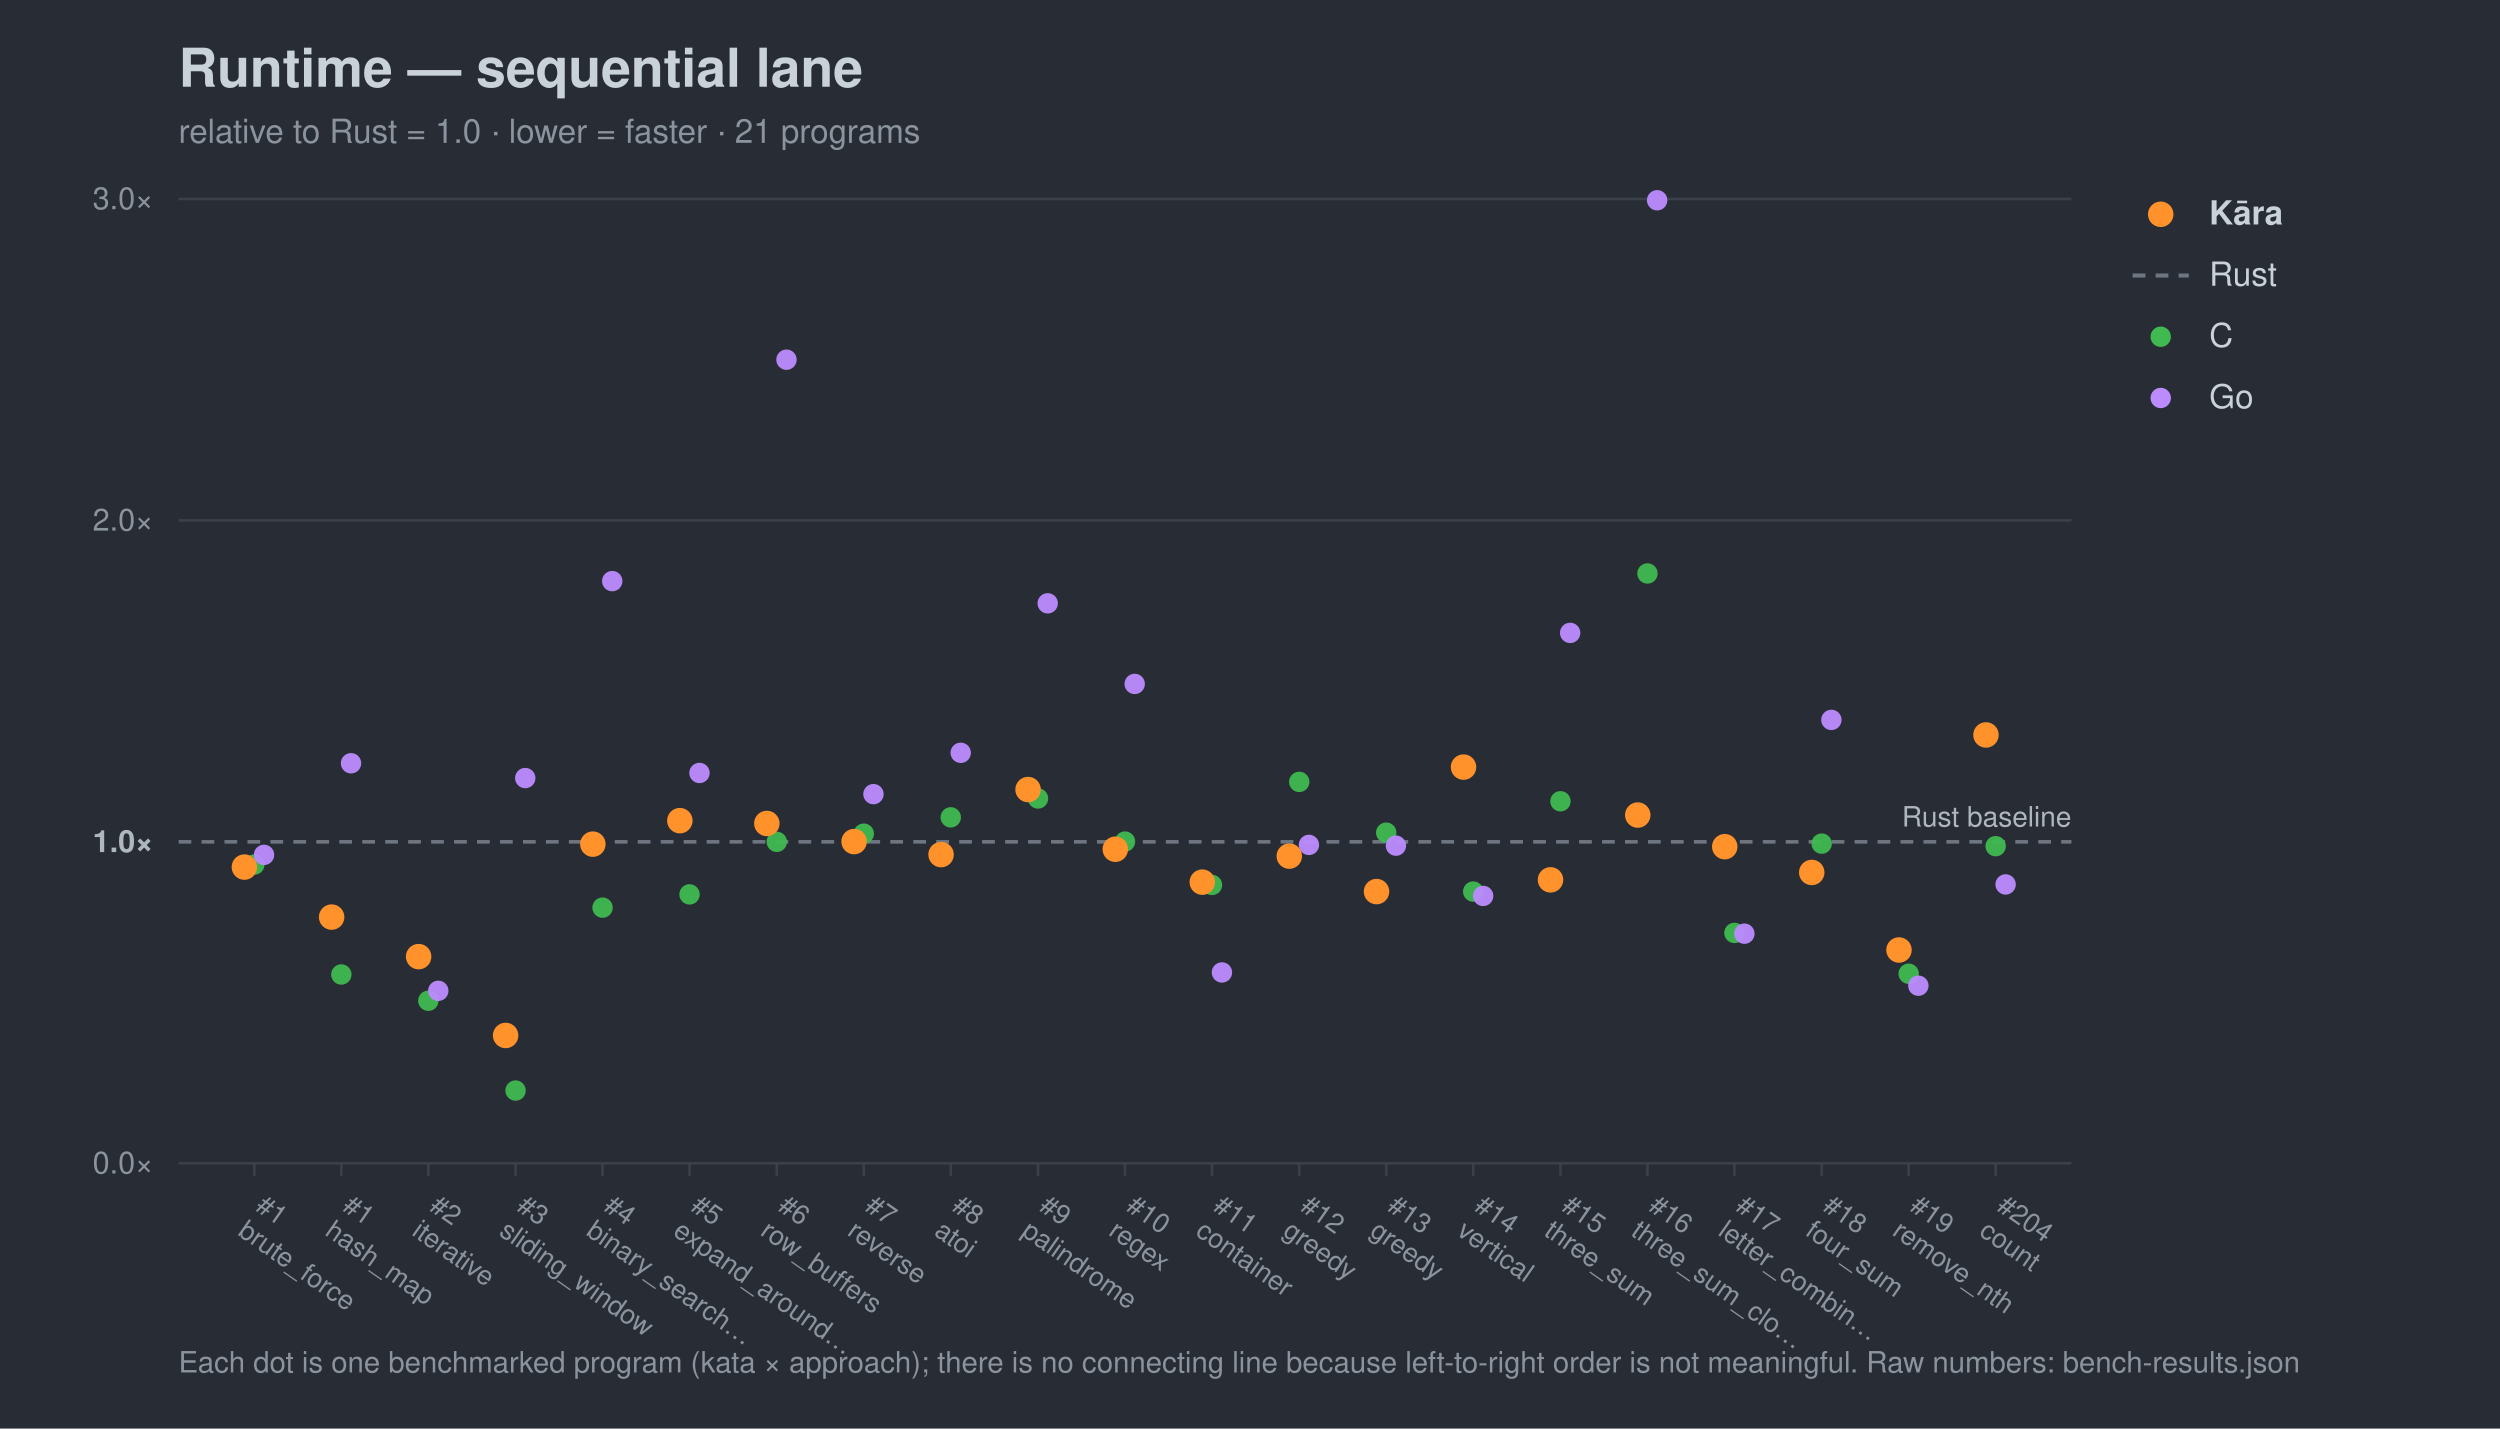
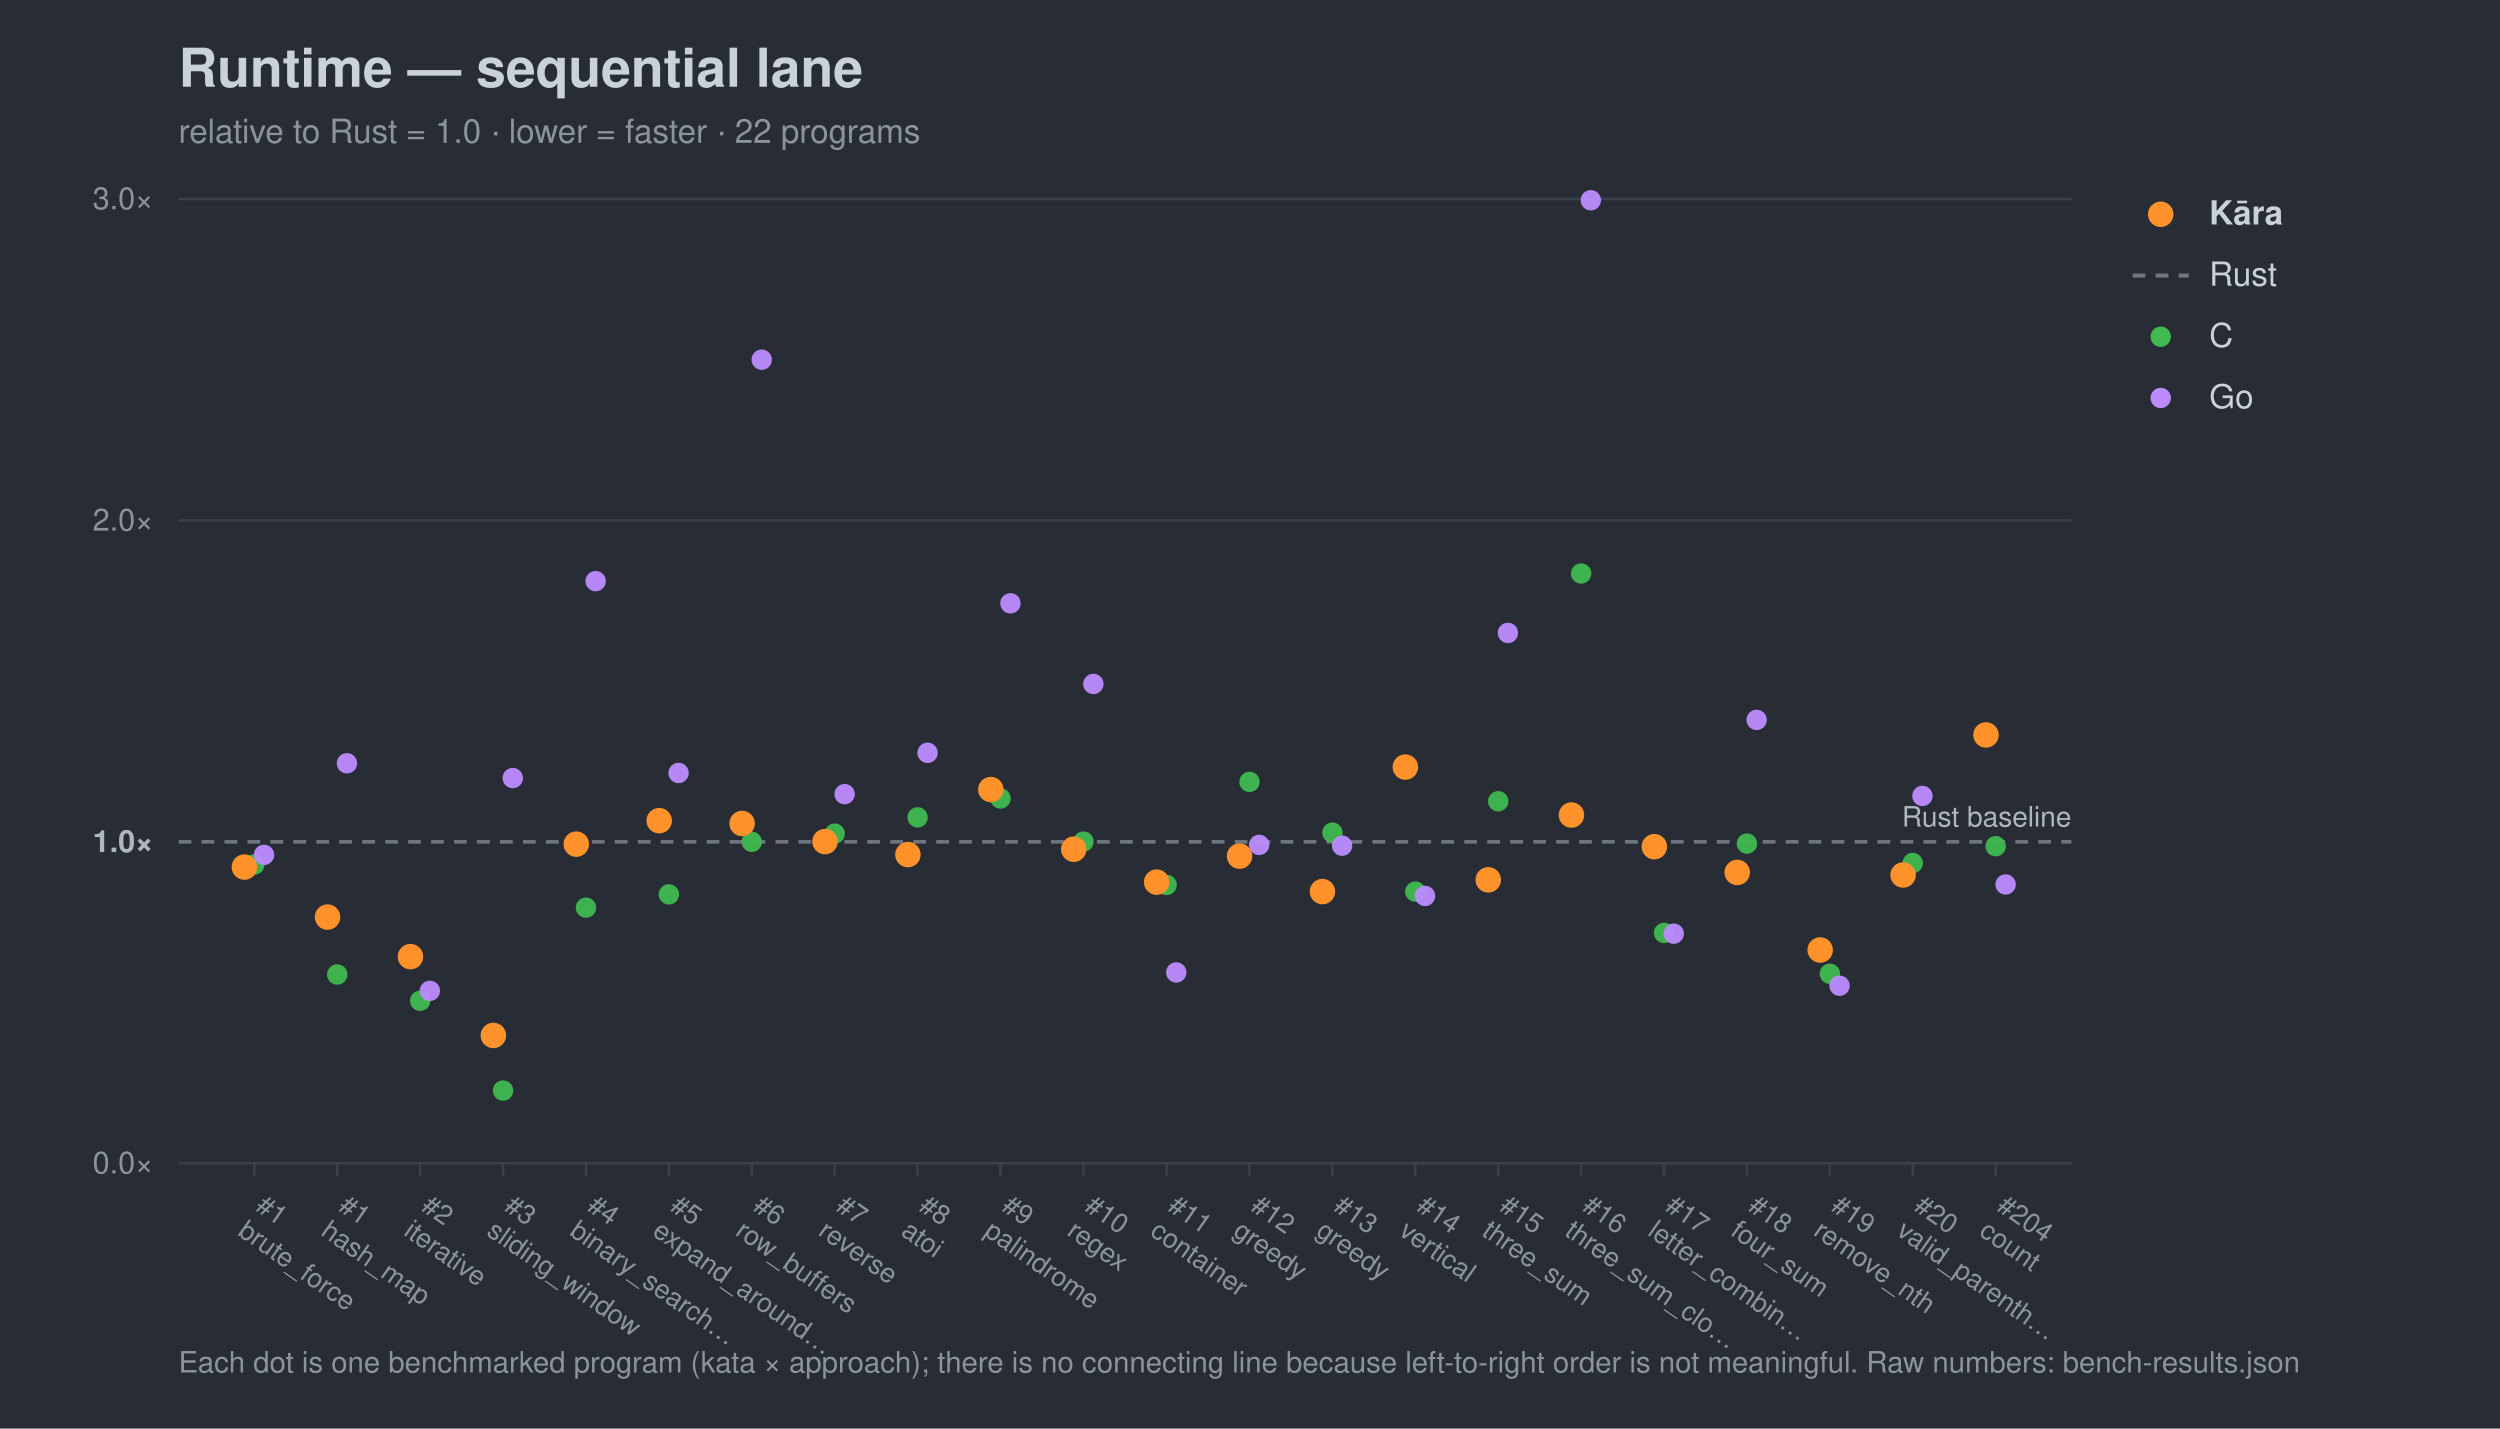
<svg xmlns="http://www.w3.org/2000/svg" width="980" height="560" viewBox="0 0 980 560" font-family="-apple-system,Segoe UI,Helvetica,Arial,sans-serif">
  <rect width="980" height="560" fill="#282c34" />
  <text x="70" y="34" font-size="21" font-weight="700" fill="#c9d1d9">Runtime — sequential lane</text>
-   <text x="70" y="56" font-size="13" fill="#8b949e">relative to Rust = 1.0 · lower = faster · 21 programs</text>
+   <text x="70" y="56" font-size="13" fill="#8b949e">relative to Rust = 1.0 · lower = faster · 22 programs</text>
  <line x1="70" y1="456.0" x2="812" y2="456.0" stroke="#3b414b" stroke-width="1" />
  <text x="60" y="460.0" font-size="12" text-anchor="end" fill="#8b949e">0.0×</text>
  <line x1="70" y1="330.0" x2="812" y2="330.0" stroke="#6e7681" stroke-width="1.4" stroke-dasharray="5 4" />
  <text x="60" y="334.0" font-size="12" text-anchor="end" fill="#aeb6c0" font-weight="700">1.0×</text>
  <line x1="70" y1="204.0" x2="812" y2="204.0" stroke="#3b414b" stroke-width="1" />
  <text x="60" y="208.0" font-size="12" text-anchor="end" fill="#8b949e">2.0×</text>
  <line x1="70" y1="78.0" x2="812" y2="78.0" stroke="#3b414b" stroke-width="1" />
  <text x="60" y="82.0" font-size="12" text-anchor="end" fill="#8b949e">3.0×</text>
  <text x="812" y="324.0" font-size="11" text-anchor="end" fill="#aeb6c0">Rust baseline</text>
  <line x1="99.7" y1="456" x2="99.7" y2="461" stroke="#3b414b" />
  <g transform="translate(99.7,474) rotate(35)">
    <text x="0" y="0" font-size="10.5" fill="#8b949e">#1</text>
    <text x="0" y="12" font-size="10.5" fill="#8b949e">brute_force</text>
  </g>
-   <line x1="133.8" y1="456" x2="133.8" y2="461" stroke="#3b414b" />
-   <g transform="translate(133.8,474) rotate(35)">
+   <line x1="132.2" y1="456" x2="132.2" y2="461" stroke="#3b414b" />
+   <g transform="translate(132.2,474) rotate(35)">
    <text x="0" y="0" font-size="10.5" fill="#8b949e">#1</text>
    <text x="0" y="12" font-size="10.5" fill="#8b949e">hash_map</text>
  </g>
-   <line x1="167.9" y1="456" x2="167.9" y2="461" stroke="#3b414b" />
-   <g transform="translate(167.9,474) rotate(35)">
+   <line x1="164.7" y1="456" x2="164.7" y2="461" stroke="#3b414b" />
+   <g transform="translate(164.7,474) rotate(35)">
    <text x="0" y="0" font-size="10.5" fill="#8b949e">#2</text>
    <text x="0" y="12" font-size="10.5" fill="#8b949e">iterative</text>
  </g>
-   <line x1="202.1" y1="456" x2="202.1" y2="461" stroke="#3b414b" />
-   <g transform="translate(202.1,474) rotate(35)">
+   <line x1="197.2" y1="456" x2="197.2" y2="461" stroke="#3b414b" />
+   <g transform="translate(197.2,474) rotate(35)">
    <text x="0" y="0" font-size="10.5" fill="#8b949e">#3</text>
    <text x="0" y="12" font-size="10.5" fill="#8b949e">sliding_window</text>
  </g>
-   <line x1="236.2" y1="456" x2="236.2" y2="461" stroke="#3b414b" />
-   <g transform="translate(236.2,474) rotate(35)">
+   <line x1="229.7" y1="456" x2="229.7" y2="461" stroke="#3b414b" />
+   <g transform="translate(229.7,474) rotate(35)">
    <text x="0" y="0" font-size="10.5" fill="#8b949e">#4</text>
    <text x="0" y="12" font-size="10.5" fill="#8b949e">binary_search…</text>
  </g>
-   <line x1="270.3" y1="456" x2="270.3" y2="461" stroke="#3b414b" />
-   <g transform="translate(270.3,474) rotate(35)">
+   <line x1="262.2" y1="456" x2="262.2" y2="461" stroke="#3b414b" />
+   <g transform="translate(262.2,474) rotate(35)">
    <text x="0" y="0" font-size="10.5" fill="#8b949e">#5</text>
    <text x="0" y="12" font-size="10.5" fill="#8b949e">expand_around…</text>
  </g>
-   <line x1="304.5" y1="456" x2="304.5" y2="461" stroke="#3b414b" />
-   <g transform="translate(304.5,474) rotate(35)">
+   <line x1="294.7" y1="456" x2="294.7" y2="461" stroke="#3b414b" />
+   <g transform="translate(294.7,474) rotate(35)">
    <text x="0" y="0" font-size="10.5" fill="#8b949e">#6</text>
    <text x="0" y="12" font-size="10.5" fill="#8b949e">row_buffers</text>
  </g>
-   <line x1="338.6" y1="456" x2="338.6" y2="461" stroke="#3b414b" />
-   <g transform="translate(338.6,474) rotate(35)">
+   <line x1="327.2" y1="456" x2="327.2" y2="461" stroke="#3b414b" />
+   <g transform="translate(327.2,474) rotate(35)">
    <text x="0" y="0" font-size="10.5" fill="#8b949e">#7</text>
    <text x="0" y="12" font-size="10.5" fill="#8b949e">reverse</text>
  </g>
-   <line x1="372.7" y1="456" x2="372.7" y2="461" stroke="#3b414b" />
-   <g transform="translate(372.7,474) rotate(35)">
+   <line x1="359.7" y1="456" x2="359.7" y2="461" stroke="#3b414b" />
+   <g transform="translate(359.7,474) rotate(35)">
    <text x="0" y="0" font-size="10.5" fill="#8b949e">#8</text>
    <text x="0" y="12" font-size="10.5" fill="#8b949e">atoi</text>
  </g>
-   <line x1="406.9" y1="456" x2="406.9" y2="461" stroke="#3b414b" />
-   <g transform="translate(406.9,474) rotate(35)">
+   <line x1="392.2" y1="456" x2="392.2" y2="461" stroke="#3b414b" />
+   <g transform="translate(392.2,474) rotate(35)">
    <text x="0" y="0" font-size="10.5" fill="#8b949e">#9</text>
    <text x="0" y="12" font-size="10.5" fill="#8b949e">palindrome</text>
  </g>
-   <line x1="441.0" y1="456" x2="441.0" y2="461" stroke="#3b414b" />
-   <g transform="translate(441.0,474) rotate(35)">
+   <line x1="424.7" y1="456" x2="424.7" y2="461" stroke="#3b414b" />
+   <g transform="translate(424.7,474) rotate(35)">
    <text x="0" y="0" font-size="10.5" fill="#8b949e">#10</text>
    <text x="0" y="12" font-size="10.5" fill="#8b949e">regex</text>
  </g>
-   <line x1="475.1" y1="456" x2="475.1" y2="461" stroke="#3b414b" />
-   <g transform="translate(475.1,474) rotate(35)">
+   <line x1="457.3" y1="456" x2="457.3" y2="461" stroke="#3b414b" />
+   <g transform="translate(457.3,474) rotate(35)">
    <text x="0" y="0" font-size="10.5" fill="#8b949e">#11</text>
    <text x="0" y="12" font-size="10.5" fill="#8b949e">container</text>
  </g>
-   <line x1="509.3" y1="456" x2="509.3" y2="461" stroke="#3b414b" />
-   <g transform="translate(509.3,474) rotate(35)">
+   <line x1="489.8" y1="456" x2="489.8" y2="461" stroke="#3b414b" />
+   <g transform="translate(489.8,474) rotate(35)">
    <text x="0" y="0" font-size="10.5" fill="#8b949e">#12</text>
    <text x="0" y="12" font-size="10.5" fill="#8b949e">greedy</text>
  </g>
-   <line x1="543.4" y1="456" x2="543.4" y2="461" stroke="#3b414b" />
-   <g transform="translate(543.4,474) rotate(35)">
+   <line x1="522.3" y1="456" x2="522.3" y2="461" stroke="#3b414b" />
+   <g transform="translate(522.3,474) rotate(35)">
    <text x="0" y="0" font-size="10.5" fill="#8b949e">#13</text>
    <text x="0" y="12" font-size="10.5" fill="#8b949e">greedy</text>
  </g>
-   <line x1="577.5" y1="456" x2="577.5" y2="461" stroke="#3b414b" />
-   <g transform="translate(577.5,474) rotate(35)">
+   <line x1="554.8" y1="456" x2="554.8" y2="461" stroke="#3b414b" />
+   <g transform="translate(554.8,474) rotate(35)">
    <text x="0" y="0" font-size="10.5" fill="#8b949e">#14</text>
    <text x="0" y="12" font-size="10.5" fill="#8b949e">vertical</text>
  </g>
-   <line x1="611.7" y1="456" x2="611.7" y2="461" stroke="#3b414b" />
-   <g transform="translate(611.7,474) rotate(35)">
+   <line x1="587.3" y1="456" x2="587.3" y2="461" stroke="#3b414b" />
+   <g transform="translate(587.3,474) rotate(35)">
    <text x="0" y="0" font-size="10.5" fill="#8b949e">#15</text>
    <text x="0" y="12" font-size="10.5" fill="#8b949e">three_sum</text>
  </g>
-   <line x1="645.8" y1="456" x2="645.8" y2="461" stroke="#3b414b" />
-   <g transform="translate(645.8,474) rotate(35)">
+   <line x1="619.8" y1="456" x2="619.8" y2="461" stroke="#3b414b" />
+   <g transform="translate(619.8,474) rotate(35)">
    <text x="0" y="0" font-size="10.5" fill="#8b949e">#16</text>
    <text x="0" y="12" font-size="10.5" fill="#8b949e">three_sum_clo…</text>
  </g>
-   <line x1="679.9" y1="456" x2="679.9" y2="461" stroke="#3b414b" />
-   <g transform="translate(679.9,474) rotate(35)">
+   <line x1="652.3" y1="456" x2="652.3" y2="461" stroke="#3b414b" />
+   <g transform="translate(652.3,474) rotate(35)">
    <text x="0" y="0" font-size="10.5" fill="#8b949e">#17</text>
    <text x="0" y="12" font-size="10.5" fill="#8b949e">letter_combin…</text>
  </g>
-   <line x1="714.1" y1="456" x2="714.1" y2="461" stroke="#3b414b" />
-   <g transform="translate(714.1,474) rotate(35)">
+   <line x1="684.8" y1="456" x2="684.8" y2="461" stroke="#3b414b" />
+   <g transform="translate(684.8,474) rotate(35)">
    <text x="0" y="0" font-size="10.5" fill="#8b949e">#18</text>
    <text x="0" y="12" font-size="10.5" fill="#8b949e">four_sum</text>
  </g>
-   <line x1="748.2" y1="456" x2="748.2" y2="461" stroke="#3b414b" />
-   <g transform="translate(748.2,474) rotate(35)">
+   <line x1="717.3" y1="456" x2="717.3" y2="461" stroke="#3b414b" />
+   <g transform="translate(717.3,474) rotate(35)">
    <text x="0" y="0" font-size="10.5" fill="#8b949e">#19</text>
    <text x="0" y="12" font-size="10.5" fill="#8b949e">remove_nth</text>
+   </g>
+   <line x1="749.8" y1="456" x2="749.8" y2="461" stroke="#3b414b" />
+   <g transform="translate(749.8,474) rotate(35)">
+     <text x="0" y="0" font-size="10.5" fill="#8b949e">#20</text>
+     <text x="0" y="12" font-size="10.5" fill="#8b949e">valid_parenth…</text>
  </g>
  <line x1="782.3" y1="456" x2="782.3" y2="461" stroke="#3b414b" />
  <g transform="translate(782.3,474) rotate(35)">
    <text x="0" y="0" font-size="10.5" fill="#8b949e">#204</text>
    <text x="0" y="12" font-size="10.5" fill="#8b949e">count</text>
  </g>
  <circle cx="99.7" cy="338.9" r="4.0" fill="#3fb950" opacity="0.95" />
-   <circle cx="133.8" cy="382.0" r="4.0" fill="#3fb950" opacity="0.95" />
-   <circle cx="167.9" cy="392.3" r="4.0" fill="#3fb950" opacity="0.95" />
-   <circle cx="202.1" cy="427.5" r="4.0" fill="#3fb950" opacity="0.95" />
-   <circle cx="236.2" cy="355.8" r="4.0" fill="#3fb950" opacity="0.95" />
-   <circle cx="270.3" cy="350.6" r="4.0" fill="#3fb950" opacity="0.95" />
-   <circle cx="304.5" cy="330.0" r="4.0" fill="#3fb950" opacity="0.95" />
-   <circle cx="338.6" cy="326.8" r="4.0" fill="#3fb950" opacity="0.95" />
-   <circle cx="372.7" cy="320.4" r="4.0" fill="#3fb950" opacity="0.95" />
-   <circle cx="406.9" cy="313.0" r="4.0" fill="#3fb950" opacity="0.95" />
-   <circle cx="441.0" cy="329.9" r="4.0" fill="#3fb950" opacity="0.95" />
-   <circle cx="475.1" cy="346.9" r="4.0" fill="#3fb950" opacity="0.95" />
-   <circle cx="509.3" cy="306.5" r="4.0" fill="#3fb950" opacity="0.95" />
-   <circle cx="543.4" cy="326.4" r="4.0" fill="#3fb950" opacity="0.95" />
-   <circle cx="577.5" cy="349.5" r="4.0" fill="#3fb950" opacity="0.95" />
-   <circle cx="611.7" cy="314.1" r="4.0" fill="#3fb950" opacity="0.95" />
-   <circle cx="645.8" cy="224.8" r="4.0" fill="#3fb950" opacity="0.95" />
-   <circle cx="679.9" cy="365.7" r="4.0" fill="#3fb950" opacity="0.95" />
-   <circle cx="714.1" cy="330.7" r="4.0" fill="#3fb950" opacity="0.95" />
-   <circle cx="748.2" cy="381.7" r="4.0" fill="#3fb950" opacity="0.95" />
+   <circle cx="132.2" cy="382.0" r="4.0" fill="#3fb950" opacity="0.95" />
+   <circle cx="164.7" cy="392.3" r="4.0" fill="#3fb950" opacity="0.95" />
+   <circle cx="197.2" cy="427.5" r="4.0" fill="#3fb950" opacity="0.95" />
+   <circle cx="229.7" cy="355.8" r="4.0" fill="#3fb950" opacity="0.95" />
+   <circle cx="262.2" cy="350.6" r="4.0" fill="#3fb950" opacity="0.95" />
+   <circle cx="294.7" cy="330.0" r="4.0" fill="#3fb950" opacity="0.95" />
+   <circle cx="327.2" cy="326.8" r="4.0" fill="#3fb950" opacity="0.95" />
+   <circle cx="359.7" cy="320.4" r="4.0" fill="#3fb950" opacity="0.95" />
+   <circle cx="392.2" cy="313.0" r="4.0" fill="#3fb950" opacity="0.95" />
+   <circle cx="424.7" cy="329.9" r="4.0" fill="#3fb950" opacity="0.95" />
+   <circle cx="457.3" cy="346.9" r="4.0" fill="#3fb950" opacity="0.95" />
+   <circle cx="489.8" cy="306.5" r="4.0" fill="#3fb950" opacity="0.95" />
+   <circle cx="522.3" cy="326.4" r="4.0" fill="#3fb950" opacity="0.95" />
+   <circle cx="554.8" cy="349.5" r="4.0" fill="#3fb950" opacity="0.95" />
+   <circle cx="587.3" cy="314.1" r="4.0" fill="#3fb950" opacity="0.95" />
+   <circle cx="619.8" cy="224.8" r="4.0" fill="#3fb950" opacity="0.95" />
+   <circle cx="652.3" cy="365.7" r="4.0" fill="#3fb950" opacity="0.95" />
+   <circle cx="684.8" cy="330.7" r="4.0" fill="#3fb950" opacity="0.95" />
+   <circle cx="717.3" cy="381.7" r="4.0" fill="#3fb950" opacity="0.95" />
+   <circle cx="749.8" cy="338.3" r="4.0" fill="#3fb950" opacity="0.95" />
  <circle cx="782.3" cy="331.7" r="4.0" fill="#3fb950" opacity="0.95" />
  <circle cx="103.5" cy="335.1" r="4.0" fill="#bc8cff" opacity="0.95" />
-   <circle cx="137.6" cy="299.2" r="4.0" fill="#bc8cff" opacity="0.95" />
-   <circle cx="171.8" cy="388.4" r="4.0" fill="#bc8cff" opacity="0.95" />
-   <circle cx="205.9" cy="305.0" r="4.0" fill="#bc8cff" opacity="0.95" />
-   <circle cx="240.0" cy="227.8" r="4.0" fill="#bc8cff" opacity="0.95" />
-   <circle cx="274.2" cy="303.0" r="4.0" fill="#bc8cff" opacity="0.95" />
-   <circle cx="308.3" cy="141.0" r="4.0" fill="#bc8cff" opacity="0.95" />
-   <circle cx="342.4" cy="311.3" r="4.0" fill="#bc8cff" opacity="0.95" />
-   <circle cx="376.6" cy="295.1" r="4.0" fill="#bc8cff" opacity="0.95" />
-   <circle cx="410.7" cy="236.5" r="4.0" fill="#bc8cff" opacity="0.95" />
-   <circle cx="444.8" cy="268.1" r="4.0" fill="#bc8cff" opacity="0.95" />
-   <circle cx="479.0" cy="381.2" r="4.0" fill="#bc8cff" opacity="0.95" />
-   <circle cx="513.1" cy="331.2" r="4.0" fill="#bc8cff" opacity="0.95" />
-   <circle cx="547.2" cy="331.5" r="4.0" fill="#bc8cff" opacity="0.95" />
-   <circle cx="581.4" cy="351.2" r="4.0" fill="#bc8cff" opacity="0.95" />
-   <circle cx="615.5" cy="248.1" r="4.0" fill="#bc8cff" opacity="0.95" />
-   <circle cx="649.6" cy="78.5" r="4.0" fill="#bc8cff" opacity="0.95" />
-   <circle cx="683.8" cy="366.0" r="4.0" fill="#bc8cff" opacity="0.95" />
-   <circle cx="717.9" cy="282.2" r="4.0" fill="#bc8cff" opacity="0.95" />
-   <circle cx="752.0" cy="386.4" r="4.0" fill="#bc8cff" opacity="0.95" />
+   <circle cx="136.0" cy="299.2" r="4.0" fill="#bc8cff" opacity="0.95" />
+   <circle cx="168.5" cy="388.4" r="4.0" fill="#bc8cff" opacity="0.95" />
+   <circle cx="201.0" cy="305.0" r="4.0" fill="#bc8cff" opacity="0.95" />
+   <circle cx="233.5" cy="227.8" r="4.0" fill="#bc8cff" opacity="0.95" />
+   <circle cx="266.0" cy="303.0" r="4.0" fill="#bc8cff" opacity="0.95" />
+   <circle cx="298.6" cy="141.0" r="4.0" fill="#bc8cff" opacity="0.95" />
+   <circle cx="331.1" cy="311.3" r="4.0" fill="#bc8cff" opacity="0.95" />
+   <circle cx="363.6" cy="295.1" r="4.0" fill="#bc8cff" opacity="0.95" />
+   <circle cx="396.1" cy="236.5" r="4.0" fill="#bc8cff" opacity="0.95" />
+   <circle cx="428.6" cy="268.1" r="4.0" fill="#bc8cff" opacity="0.95" />
+   <circle cx="461.1" cy="381.2" r="4.0" fill="#bc8cff" opacity="0.95" />
+   <circle cx="493.6" cy="331.2" r="4.0" fill="#bc8cff" opacity="0.95" />
+   <circle cx="526.1" cy="331.5" r="4.0" fill="#bc8cff" opacity="0.95" />
+   <circle cx="558.6" cy="351.2" r="4.0" fill="#bc8cff" opacity="0.95" />
+   <circle cx="591.1" cy="248.1" r="4.0" fill="#bc8cff" opacity="0.95" />
+   <circle cx="623.6" cy="78.5" r="4.0" fill="#bc8cff" opacity="0.95" />
+   <circle cx="656.1" cy="366.0" r="4.0" fill="#bc8cff" opacity="0.95" />
+   <circle cx="688.6" cy="282.2" r="4.0" fill="#bc8cff" opacity="0.95" />
+   <circle cx="721.1" cy="386.4" r="4.0" fill="#bc8cff" opacity="0.95" />
+   <circle cx="753.6" cy="312.0" r="4.0" fill="#bc8cff" opacity="0.95" />
  <circle cx="786.2" cy="346.7" r="4.0" fill="#bc8cff" opacity="0.95" />
  <circle cx="95.8" cy="339.9" r="5.0" fill="#ff922b" opacity="1.0" />
-   <circle cx="130.0" cy="359.5" r="5.0" fill="#ff922b" opacity="1.0" />
-   <circle cx="164.1" cy="375.0" r="5.0" fill="#ff922b" opacity="1.0" />
-   <circle cx="198.2" cy="405.9" r="5.0" fill="#ff922b" opacity="1.0" />
-   <circle cx="232.4" cy="330.9" r="5.0" fill="#ff922b" opacity="1.0" />
-   <circle cx="266.5" cy="321.7" r="5.0" fill="#ff922b" opacity="1.0" />
-   <circle cx="300.6" cy="322.8" r="5.0" fill="#ff922b" opacity="1.0" />
-   <circle cx="334.8" cy="329.9" r="5.0" fill="#ff922b" opacity="1.0" />
-   <circle cx="368.9" cy="335.0" r="5.0" fill="#ff922b" opacity="1.0" />
-   <circle cx="403.0" cy="309.5" r="5.0" fill="#ff922b" opacity="1.0" />
-   <circle cx="437.2" cy="332.9" r="5.0" fill="#ff922b" opacity="1.0" />
-   <circle cx="471.3" cy="345.8" r="5.0" fill="#ff922b" opacity="1.0" />
-   <circle cx="505.4" cy="335.6" r="5.0" fill="#ff922b" opacity="1.0" />
-   <circle cx="539.6" cy="349.5" r="5.0" fill="#ff922b" opacity="1.0" />
-   <circle cx="573.7" cy="300.7" r="5.0" fill="#ff922b" opacity="1.0" />
-   <circle cx="607.8" cy="344.9" r="5.0" fill="#ff922b" opacity="1.0" />
-   <circle cx="642.0" cy="319.5" r="5.0" fill="#ff922b" opacity="1.0" />
-   <circle cx="676.1" cy="331.9" r="5.0" fill="#ff922b" opacity="1.0" />
-   <circle cx="710.2" cy="342.0" r="5.0" fill="#ff922b" opacity="1.0" />
-   <circle cx="744.4" cy="372.4" r="5.0" fill="#ff922b" opacity="1.0" />
+   <circle cx="128.4" cy="359.5" r="5.0" fill="#ff922b" opacity="1.0" />
+   <circle cx="160.9" cy="375.0" r="5.0" fill="#ff922b" opacity="1.0" />
+   <circle cx="193.4" cy="405.9" r="5.0" fill="#ff922b" opacity="1.0" />
+   <circle cx="225.9" cy="330.9" r="5.0" fill="#ff922b" opacity="1.0" />
+   <circle cx="258.4" cy="321.7" r="5.0" fill="#ff922b" opacity="1.0" />
+   <circle cx="290.9" cy="322.8" r="5.0" fill="#ff922b" opacity="1.0" />
+   <circle cx="323.4" cy="329.9" r="5.0" fill="#ff922b" opacity="1.0" />
+   <circle cx="355.9" cy="335.0" r="5.0" fill="#ff922b" opacity="1.0" />
+   <circle cx="388.4" cy="309.5" r="5.0" fill="#ff922b" opacity="1.0" />
+   <circle cx="420.9" cy="332.9" r="5.0" fill="#ff922b" opacity="1.0" />
+   <circle cx="453.4" cy="345.8" r="5.0" fill="#ff922b" opacity="1.0" />
+   <circle cx="485.9" cy="335.6" r="5.0" fill="#ff922b" opacity="1.0" />
+   <circle cx="518.4" cy="349.5" r="5.0" fill="#ff922b" opacity="1.0" />
+   <circle cx="550.9" cy="300.7" r="5.0" fill="#ff922b" opacity="1.0" />
+   <circle cx="583.4" cy="344.9" r="5.0" fill="#ff922b" opacity="1.0" />
+   <circle cx="616.0" cy="319.5" r="5.0" fill="#ff922b" opacity="1.0" />
+   <circle cx="648.5" cy="331.9" r="5.0" fill="#ff922b" opacity="1.0" />
+   <circle cx="681.0" cy="342.0" r="5.0" fill="#ff922b" opacity="1.0" />
+   <circle cx="713.5" cy="372.4" r="5.0" fill="#ff922b" opacity="1.0" />
+   <circle cx="746.0" cy="343.0" r="5.0" fill="#ff922b" opacity="1.0" />
  <circle cx="778.5" cy="288.1" r="5.0" fill="#ff922b" opacity="1.0" />
  <circle cx="847" cy="84" r="5" fill="#ff922b" />
  <text x="866" y="88" font-size="13" fill="#c9d1d9" font-weight="700">Kāra</text>
  <line x1="836" y1="108" x2="858" y2="108" stroke="#6e7681" stroke-width="1.6" stroke-dasharray="5 4" />
  <text x="866" y="112" font-size="13" fill="#c9d1d9" font-weight="400">Rust</text>
  <circle cx="847" cy="132" r="4" fill="#3fb950" />
  <text x="866" y="136" font-size="13" fill="#c9d1d9" font-weight="400">C</text>
  <circle cx="847" cy="156" r="4" fill="#bc8cff" />
  <text x="866" y="160" font-size="13" fill="#c9d1d9" font-weight="400">Go</text>
  <text x="70" y="538" font-size="11.5" fill="#8b949e">Each dot is one benchmarked program (kata × approach); there is no connecting line because left-to-right order is not meaningful. Raw numbers: bench-results.json</text>
</svg>
